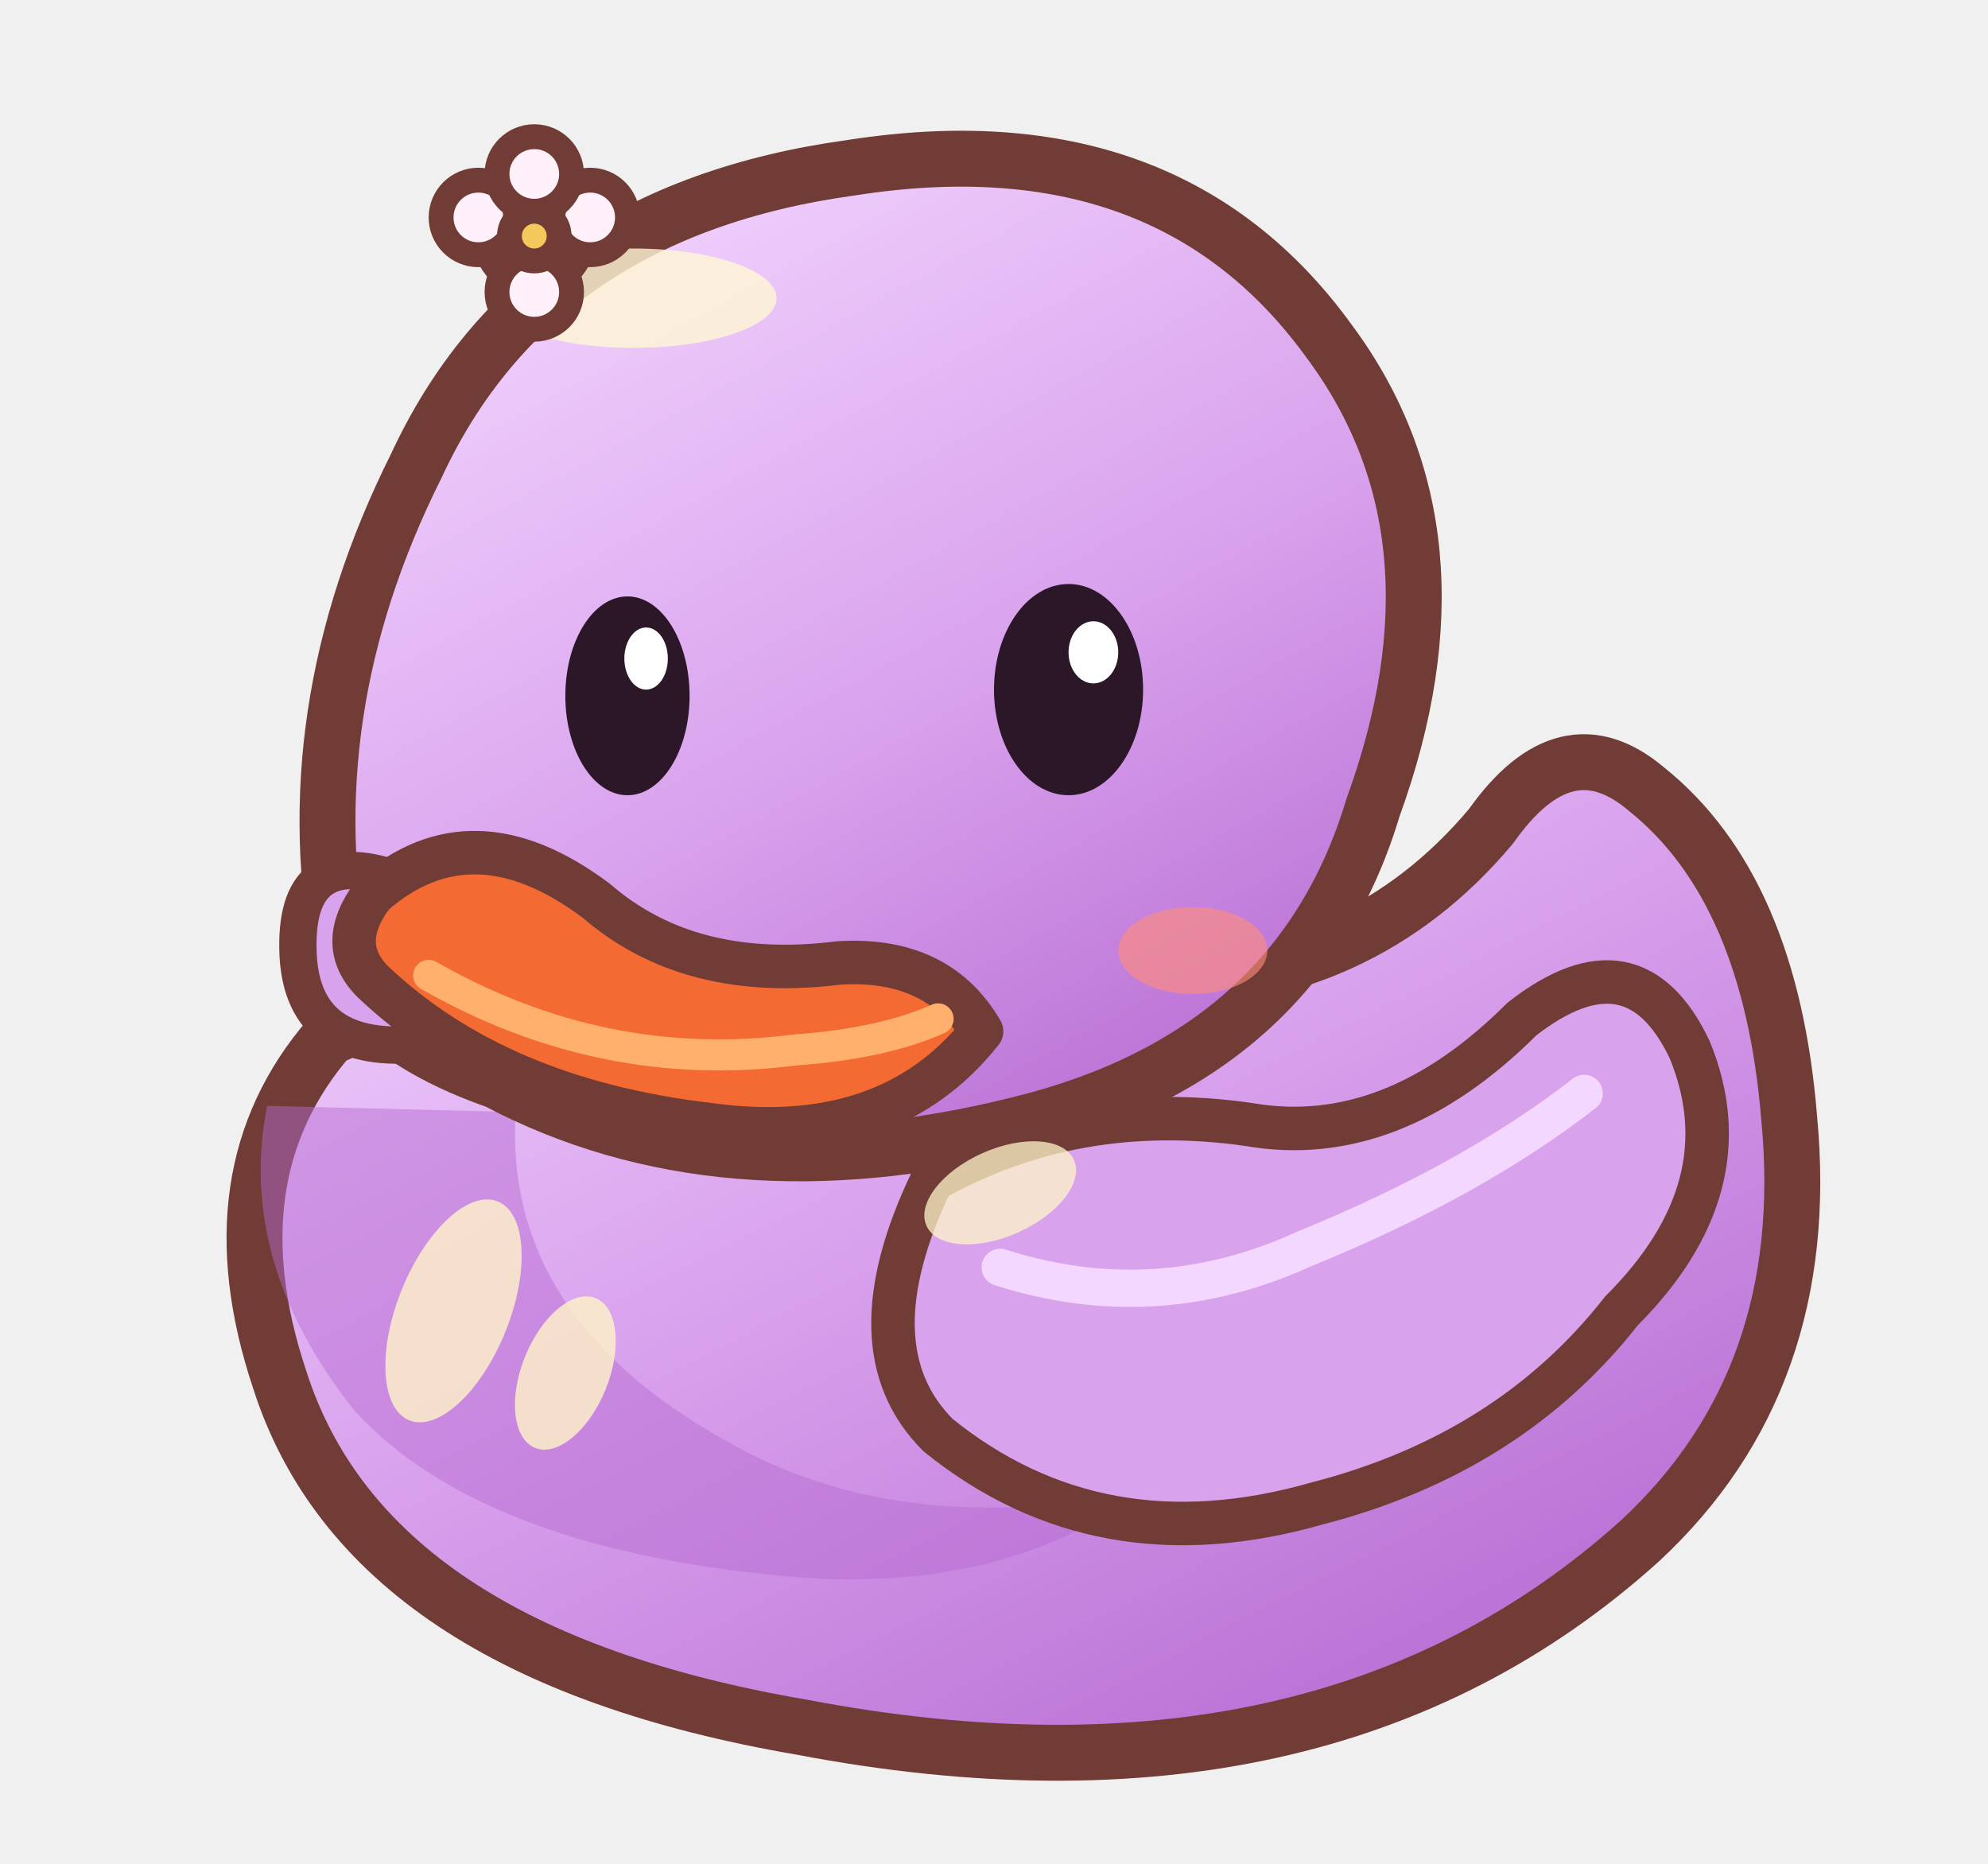
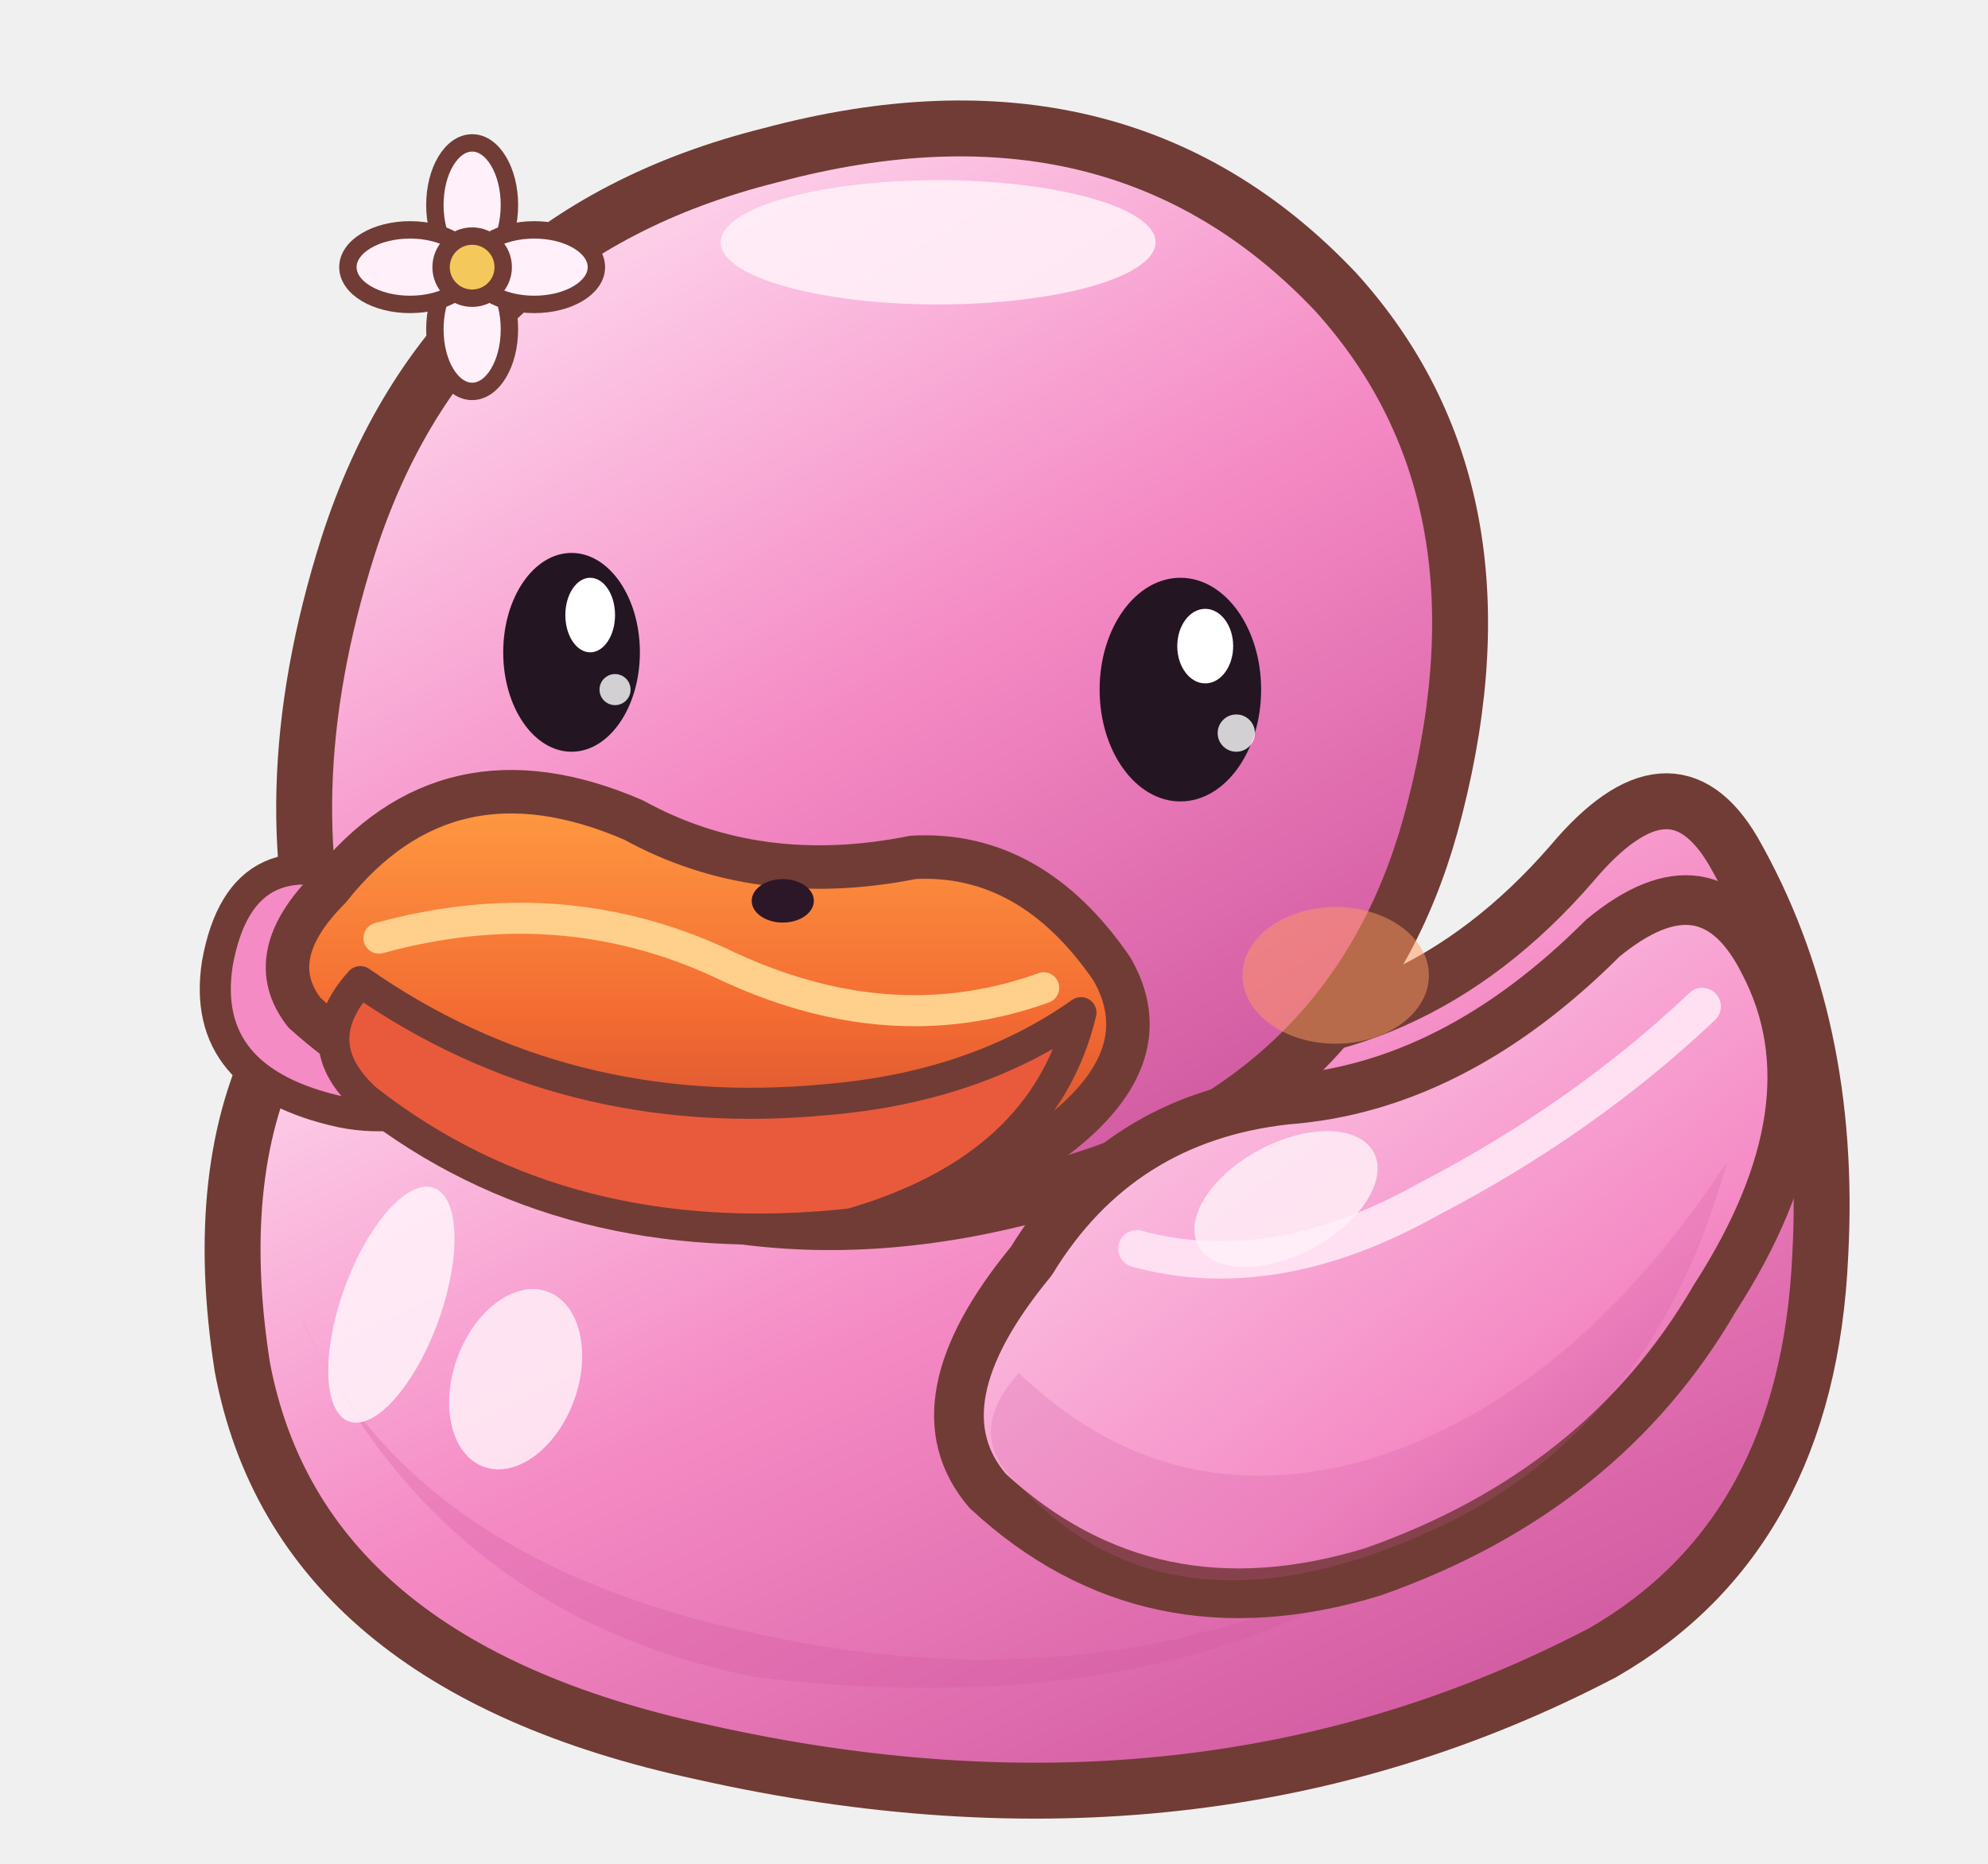
<svg xmlns="http://www.w3.org/2000/svg" viewBox="0 0 320 300">
  <defs>
-     <linearGradient id="body" x1="0" y1="0" x2=".8" y2="1">
-       <stop stop-color="#f3d7ff" />
-       <stop offset=".48" stop-color="#d9a2ed" />
-       <stop offset="1" stop-color="#b66bd2" />
+     <linearGradient id="rubber" x1=".12" y1=".05" x2=".82" y2=".96">
+       <stop stop-color="#ffe0f2" />
+       <stop offset=".48" stop-color="#f58bc5" />
+       <stop offset="1" stop-color="#cf579e" />
    </linearGradient>
-     <linearGradient id="head" x1=".2" y1="0" x2=".8" y2="1">
-       <stop stop-color="#f3d7ff" />
-       <stop offset=".55" stop-color="#d9a2ed" />
-       <stop offset="1" stop-color="#b66bd2" />
+     <linearGradient id="head" x1=".18" y1=".02" x2=".78" y2=".96">
+       <stop stop-color="#ffe0f2" />
+       <stop offset=".52" stop-color="#f58bc5" />
+       <stop offset="1" stop-color="#cf579e" />
+     </linearGradient>
+     <linearGradient id="beak" x1="0" y1="0" x2="0" y2="1">
+       <stop stop-color="#ff9b42" />
+       <stop offset=".55" stop-color="#f36b32" />
+       <stop offset="1" stop-color="#c94732" />
+     </linearGradient>
+     <linearGradient id="wing" x1="0" y1="0" x2=".9" y2="1">
+       <stop stop-color="#ffe0f2" />
+       <stop offset=".7" stop-color="#f58bc5" />
+       <stop offset="1" stop-color="#cf579e" />
    </linearGradient>
  </defs>
  <g stroke="#713c35" stroke-linejoin="round" stroke-linecap="round">
-     <path d="M53 167Q34 189 45 222Q59 266 129 278Q213 294 264 248Q292 222 288 180Q285 143 265 127Q252 116 240 133Q219 158 185 158L92 150Z" fill="url(#body)" stroke-width="9" />
-     <path d="M43 178Q38 203 57 227Q78 250 130 254Q162 256 184 240Q145 248 117 232Q81 212 83 179Z" fill="#b66bd2" stroke="none" opacity=".48" />
-     <path d="M55 155Q47 115 67 75Q86 34 137 27Q188 19 214 55Q237 86 221 130Q209 170 164 181Q116 193 80 174Q60 167 55 155Z" fill="url(#head)" stroke-width="9" />
-     <path d="M65 142Q47 135 48 154Q49 170 68 168Q84 166 91 151" fill="#d9a2ed" stroke-width="6" />
-     <path d="M60 144Q76 130 96 145Q111 158 135 155Q151 154 158 166Q143 185 114 181Q80 177 60 158Q54 152 60 144Z" fill="#f36b32" stroke-width="7" />
-     <path d="M69 157Q97 173 128 169Q142 168 151 164" fill="none" stroke="#ffb06d" stroke-width="5" />
-     <ellipse cx="101" cy="112" rx="10" ry="16" fill="#2b1728" stroke="none" />
-     <ellipse cx="104" cy="106" rx="3.5" ry="5" fill="#fff" stroke="none" />
-     <ellipse cx="172" cy="111" rx="12" ry="17" fill="#2b1728" stroke="none" />
-     <ellipse cx="176" cy="105" rx="4" ry="5" fill="#fff" stroke="none" />
-     <ellipse cx="192" cy="153" rx="12" ry="7" fill="#ff8c79" opacity=".62" stroke="none" />
-     <path d="M150 190Q173 177 201 181Q224 185 245 164Q263 150 272 169Q281 191 261 211Q243 234 212 242Q177 252 151 231Q137 217 150 190Z" fill="#d9a2ed" stroke-width="7" />
-     <path d="M161 204Q186 212 210 201Q237 190 255 176" fill="none" stroke="#f3d7ff" stroke-width="6" />
-     <ellipse cx="102" cy="48" rx="23" ry="8" fill="#fff8d5" opacity=".8" stroke="none" />
-     <ellipse cx="73" cy="211" rx="9" ry="19" transform="rotate(22 73 211)" fill="#fff5c8" opacity=".8" stroke="none" />
-     <ellipse cx="91" cy="221" rx="7" ry="13" transform="rotate(22 91 221)" fill="#fff5c8" opacity=".8" stroke="none" />
-     <ellipse cx="161" cy="192" rx="13" ry="7" transform="rotate(-24 161 192)" fill="#fff5c8" opacity=".75" stroke="none" />
-     <g transform="translate(86 38)" stroke="#713c35" stroke-width="4">
-       <circle cx="0" cy="0" r="8" fill="#fff0fa" />
-       <circle cx="-9" cy="-3" r="6" fill="#fff0fa" />
-       <circle cx="9" cy="-3" r="6" fill="#fff0fa" />
-       <circle cx="0" cy="-10" r="6" fill="#fff0fa" />
-       <circle cx="0" cy="9" r="6" fill="#fff0fa" />
-       <circle cx="0" cy="0" r="4" fill="#f5c85b" />
+     <path d="M45 167Q34 188 39 220Q48 268 113 282Q193 300 258 266Q291 247 293 202Q295 165 279 137Q269 120 253 139Q227 169 190 167L95 151Z" fill="url(#rubber)" stroke-width="9" />
+     <path d="M48 211Q65 251 122 263Q181 276 230 248Q190 278 122 270Q70 260 48 211Z" fill="#cf579e" opacity=".28" stroke="none" />
+     <path d="M54 162Q43 129 56 88Q72 38 124 25Q180 10 215 47Q244 79 231 130Q220 174 177 189Q124 207 82 183Q61 174 54 162Z" fill="url(#head)" stroke-width="9" />
+     <path d="M61 143Q39 133 35 155Q32 174 55 179Q75 183 91 160Q79 166 68 161Z" fill="#f58bc5" stroke-width="5" />
+     <path d="M53 143Q72 119 102 132Q122 143 147 138Q166 137 179 156Q187 170 170 183Q144 200 105 189Q69 181 49 163Q42 154 53 143Z" fill="url(#beak)" stroke-width="7" />
+     <path d="M58 158Q91 181 133 177Q157 175 174 163Q168 188 137 197Q91 202 59 177Q49 168 58 158Z" fill="#e95a3d" stroke-width="5" />
+     <path d="M61 151Q90 143 116 155Q143 168 168 159" fill="none" stroke="#ffd08b" stroke-width="5" />
+     <ellipse cx="126" cy="145" rx="5" ry="3.5" fill="#2b1728" stroke="none" />
+     <ellipse cx="92" cy="105" rx="11" ry="16" fill="#241522" stroke="none" />
+     <ellipse cx="95" cy="99" rx="4" ry="6" fill="#fff" stroke="none" />
+     <circle cx="99" cy="111" r="2.5" fill="#fff" stroke="none" opacity=".8" />
+     <ellipse cx="190" cy="111" rx="13" ry="18" fill="#241522" stroke="none" />
+     <ellipse cx="194" cy="104" rx="4.5" ry="6" fill="#fff" stroke="none" />
+     <circle cx="199" cy="118" r="3" fill="#fff" stroke="none" opacity=".8" />
+     <ellipse cx="215" cy="157" rx="15" ry="11" fill="#ff9a62" opacity=".5" stroke="none" />
+     <path d="M166 203Q180 180 207 177Q234 175 258 151Q275 137 284 155Q296 178 276 209Q258 240 221 253Q185 264 159 240Q147 226 166 203Z" fill="url(#wing)" stroke-width="8" />
+     <path d="M164 221Q188 244 220 235Q253 225 278 187Q266 231 229 247Q188 265 164 239Q155 231 164 221Z" fill="#cf579e" opacity=".22" stroke="none" />
+     <path d="M183 201Q205 207 230 193Q255 180 274 162" fill="none" stroke="#ffe0f2" stroke-width="6" />
+     <ellipse cx="151" cy="39" rx="35" ry="10" fill="#fff0f8" opacity=".88" stroke="none" />
+     <ellipse cx="63" cy="210" rx="8" ry="20" transform="rotate(20 63 210)" fill="#fff0f8" opacity=".9" stroke="none" />
+     <ellipse cx="83" cy="222" rx="10" ry="15" transform="rotate(20 83 222)" fill="#fff0f8" opacity=".85" stroke="none" />
+     <ellipse cx="207" cy="193" rx="16" ry="9" transform="rotate(-28 207 193)" fill="#fff0f8" opacity=".82" stroke="none" />
+     <g transform="translate(76 43)" stroke="#713c35" stroke-width="2.8">
+       <g fill="#fff0fa">
+         <ellipse cy="-10" rx="6" ry="10" />
+         <ellipse cy="10" rx="6" ry="10" />
+         <ellipse cx="-10" cy="0" rx="10" ry="6" />
+         <ellipse cx="10" cy="0" rx="10" ry="6" />
+       </g>
+       <circle r="5" fill="#f5c85b" />
    </g>
  </g>
</svg>
